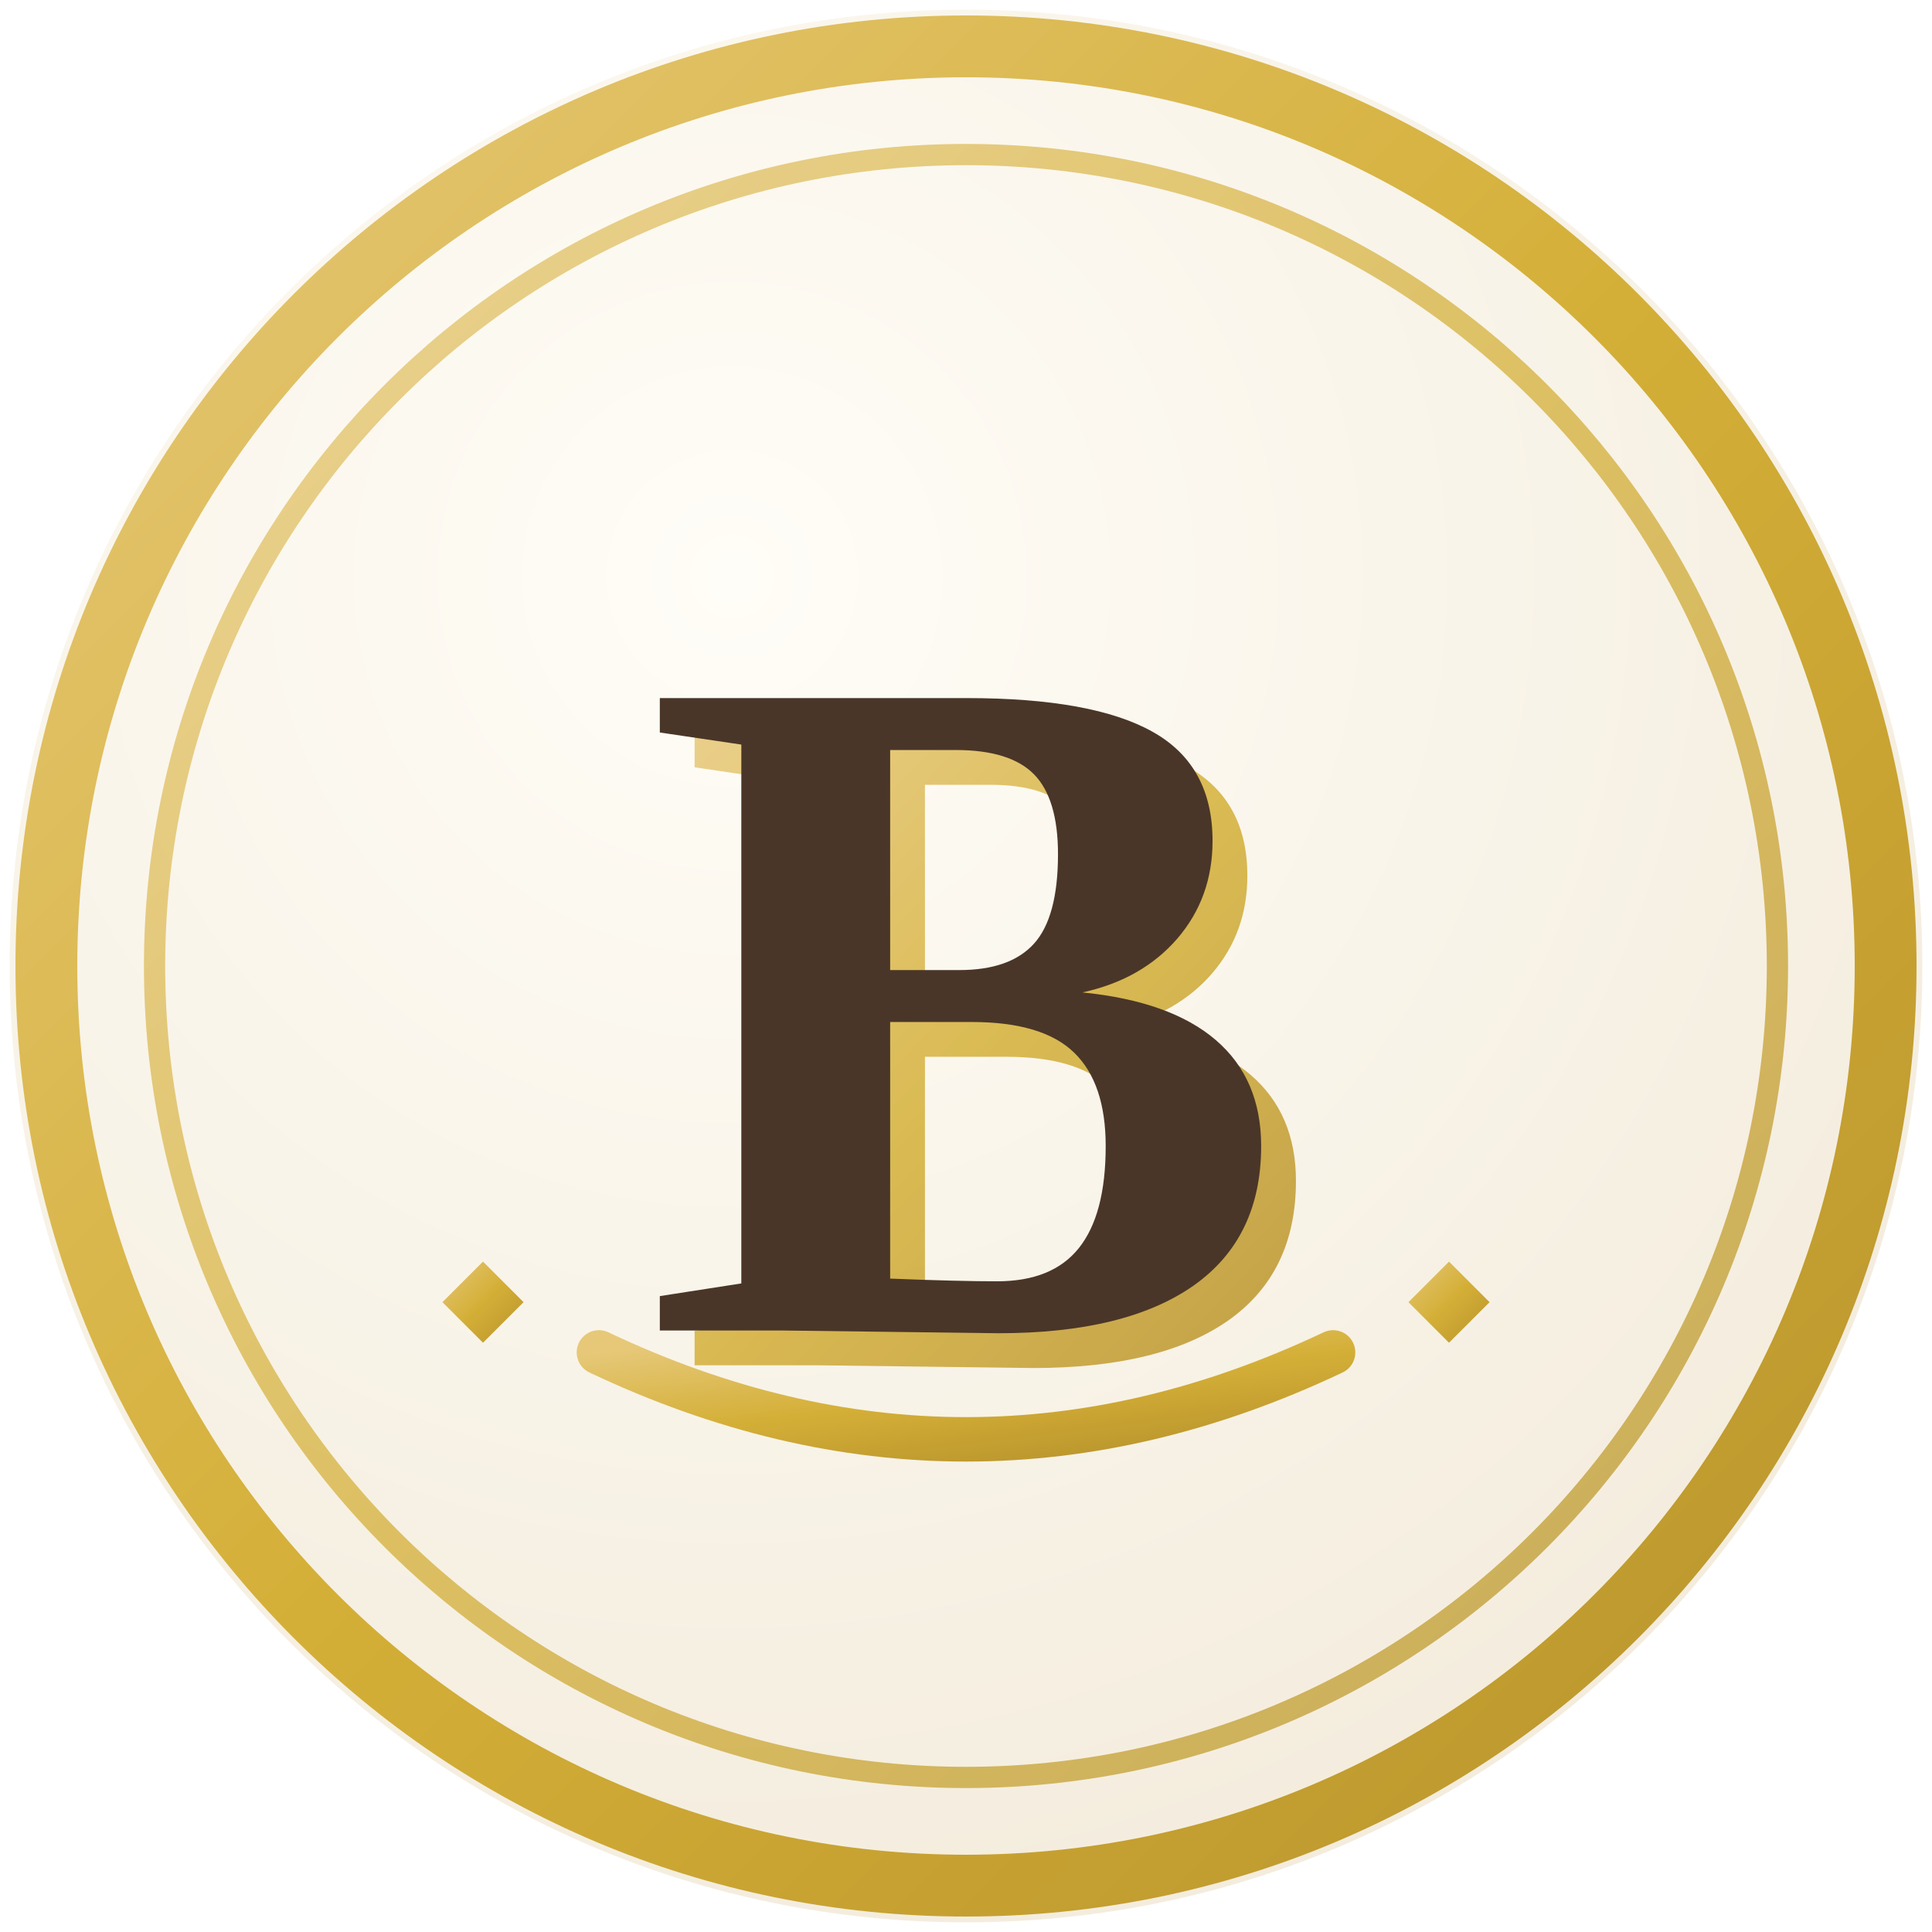
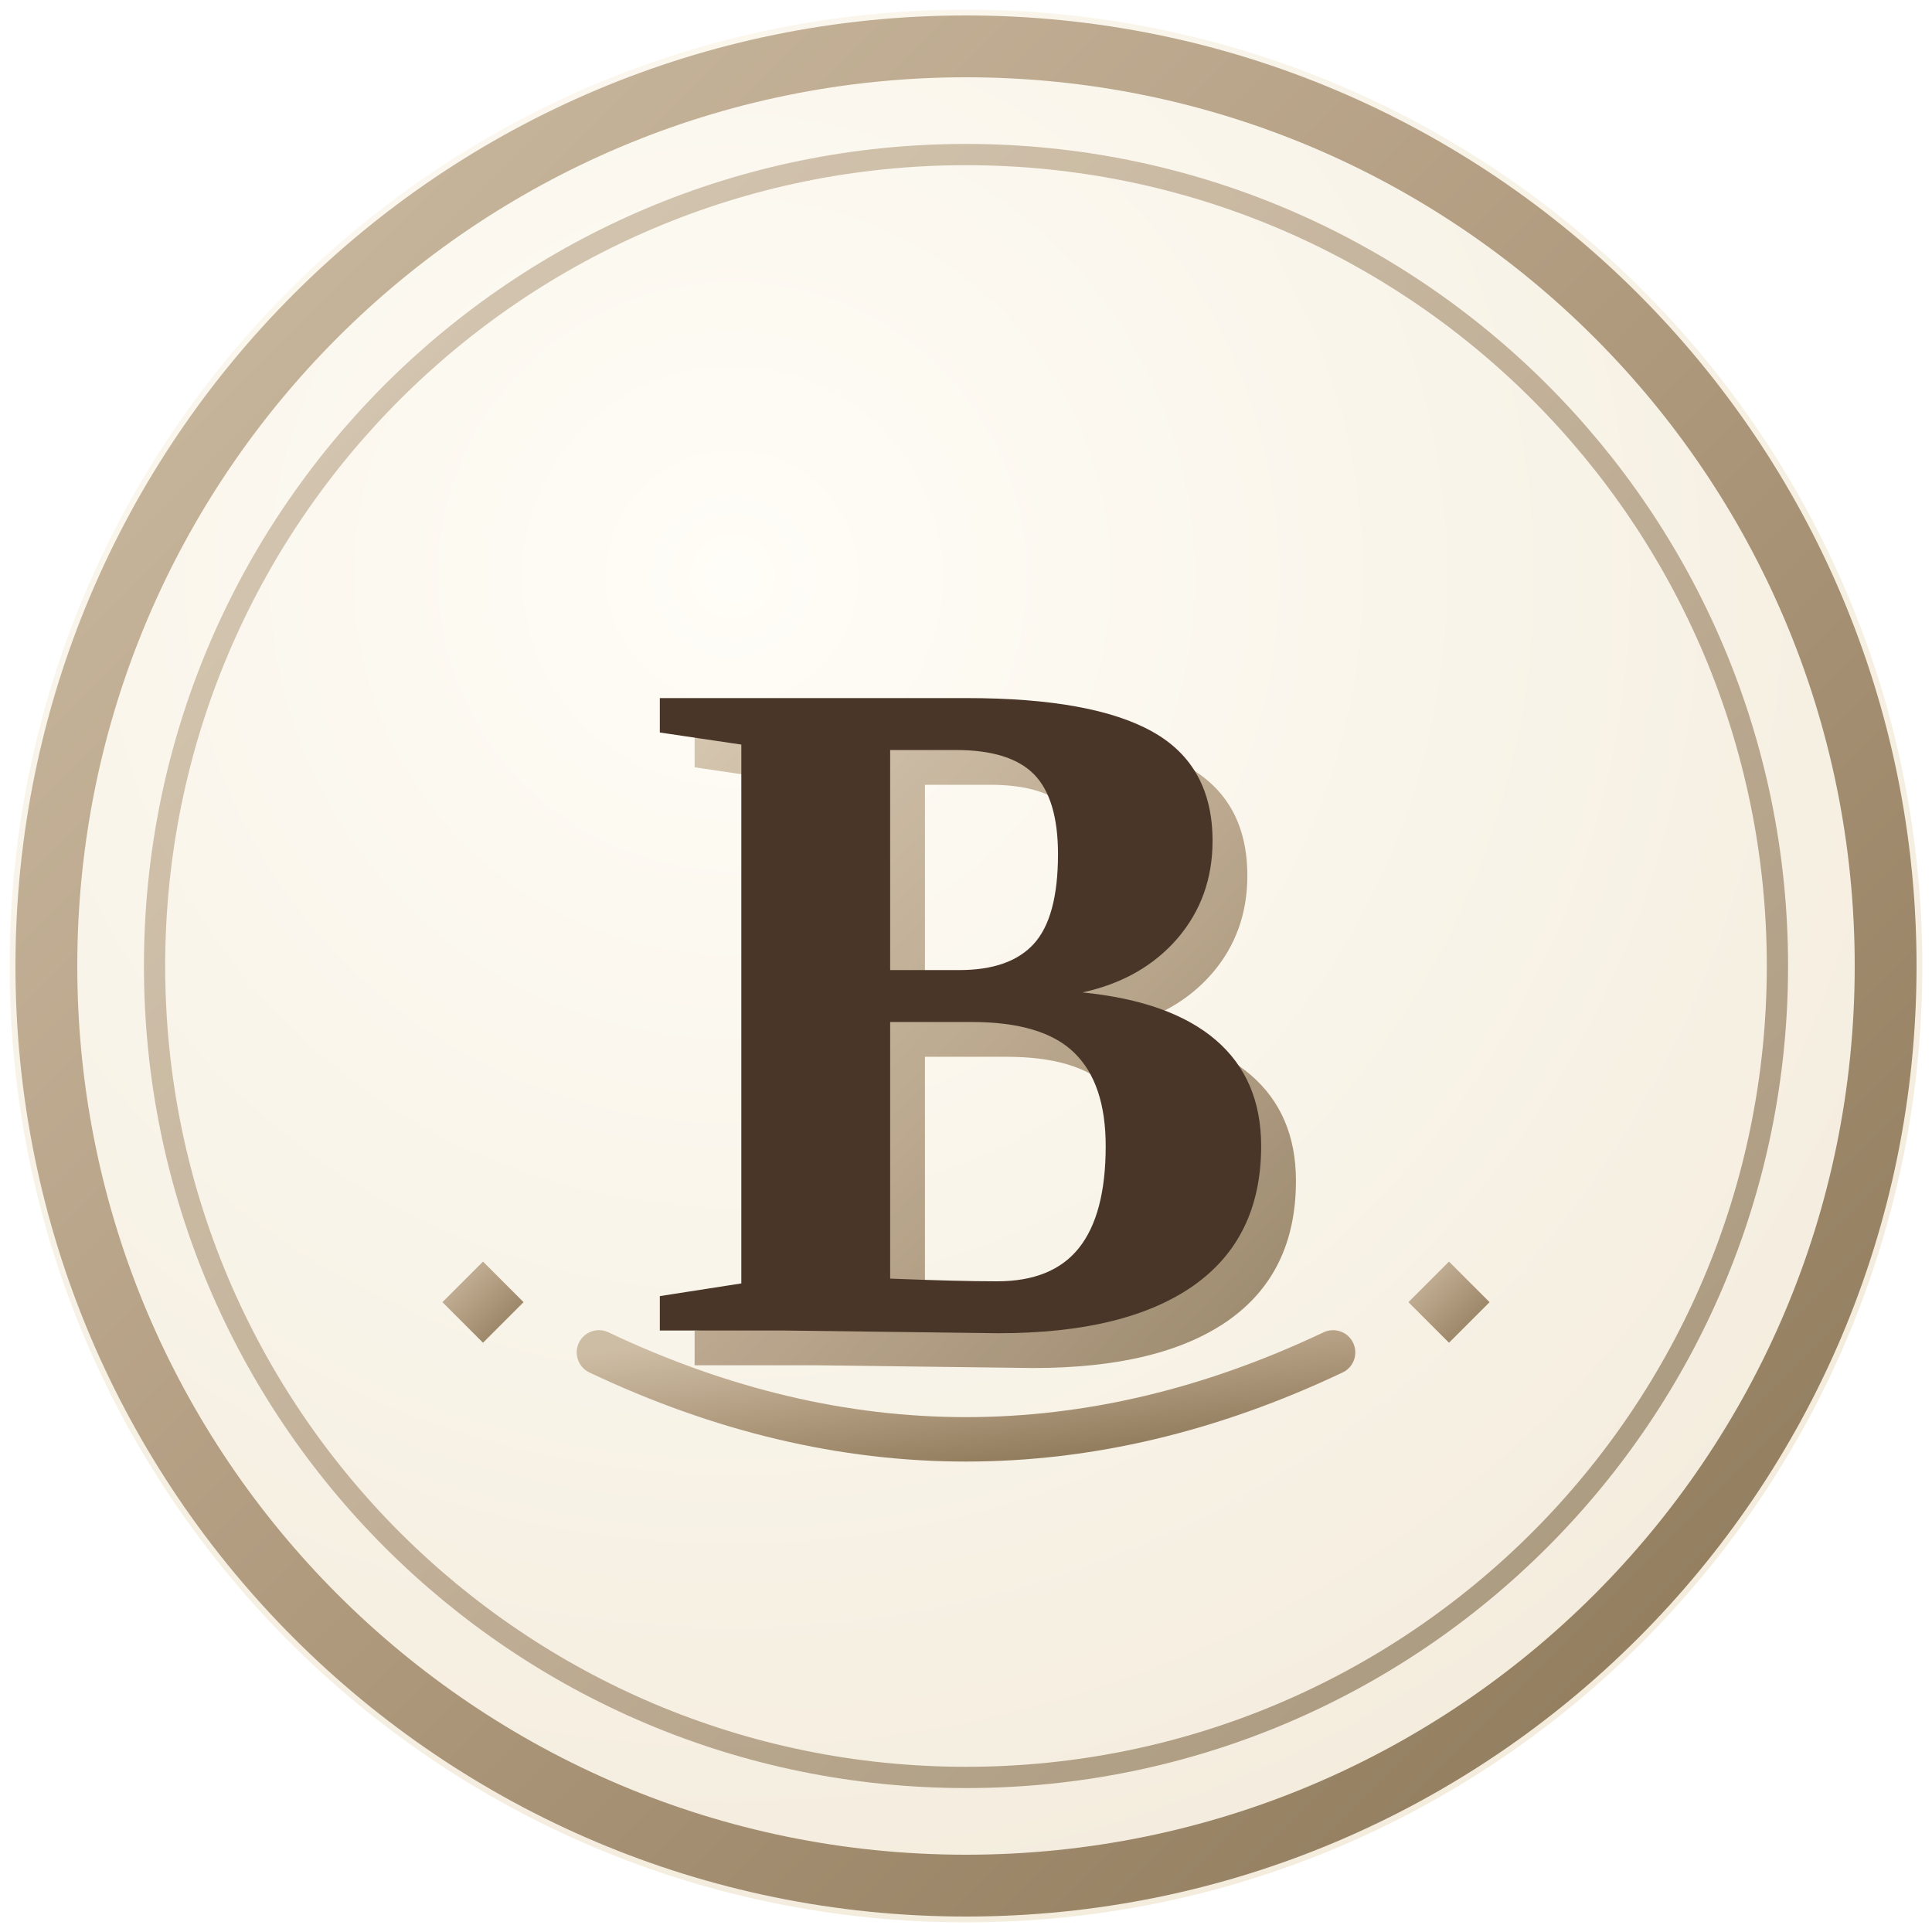
<svg xmlns="http://www.w3.org/2000/svg" viewBox="0 0 100 100">
  <defs>
    <linearGradient id="bazaraGold" x1="0" y1="0" x2="1" y2="1">
-       <stop offset="0" stop-color="#e6c878" />
-       <stop offset="0.5" stop-color="#d4af37" />
-       <stop offset="1" stop-color="#b8932c" />
+       <stop offset="0" stop-color="#cdbda4" />
+       <stop offset="0.5" stop-color="#b09a7e" />
+       <stop offset="1" stop-color="#8a7657" />
    </linearGradient>
    <radialGradient id="bazaraIvory" cx="0.38" cy="0.3" r="0.95">
      <stop offset="0" stop-color="#FFFDF7" />
      <stop offset="1" stop-color="#F0E7D5" />
    </radialGradient>
  </defs>
  <circle cx="50" cy="50" r="49.5" fill="url(#bazaraIvory)" />
  <circle cx="50" cy="50" r="47.6" fill="none" stroke="url(#bazaraGold)" stroke-width="3.2" />
  <circle cx="50" cy="50" r="42" fill="none" stroke="url(#bazaraGold)" stroke-width="1.1" opacity="0.75" />
  <text x="51.8" y="53.8" text-anchor="middle" dominant-baseline="central" font-family="Georgia, 'Times New Roman', serif" font-weight="700" font-size="50" fill="url(#bazaraGold)" opacity="0.85">B</text>
  <text x="50" y="52" text-anchor="middle" dominant-baseline="central" font-family="Georgia, 'Times New Roman', serif" font-weight="700" font-size="50" fill="#4a3628">B</text>
  <path d="M31 70 Q50 79 69 70" fill="none" stroke="url(#bazaraGold)" stroke-width="2.3" stroke-linecap="round" />
  <path d="M25 65.3 l2.1 2.1 -2.1 2.1 -2.1 -2.1 Z" fill="url(#bazaraGold)" />
  <path d="M75 65.3 l2.1 2.1 -2.1 2.1 -2.1 -2.1 Z" fill="url(#bazaraGold)" />
</svg>
